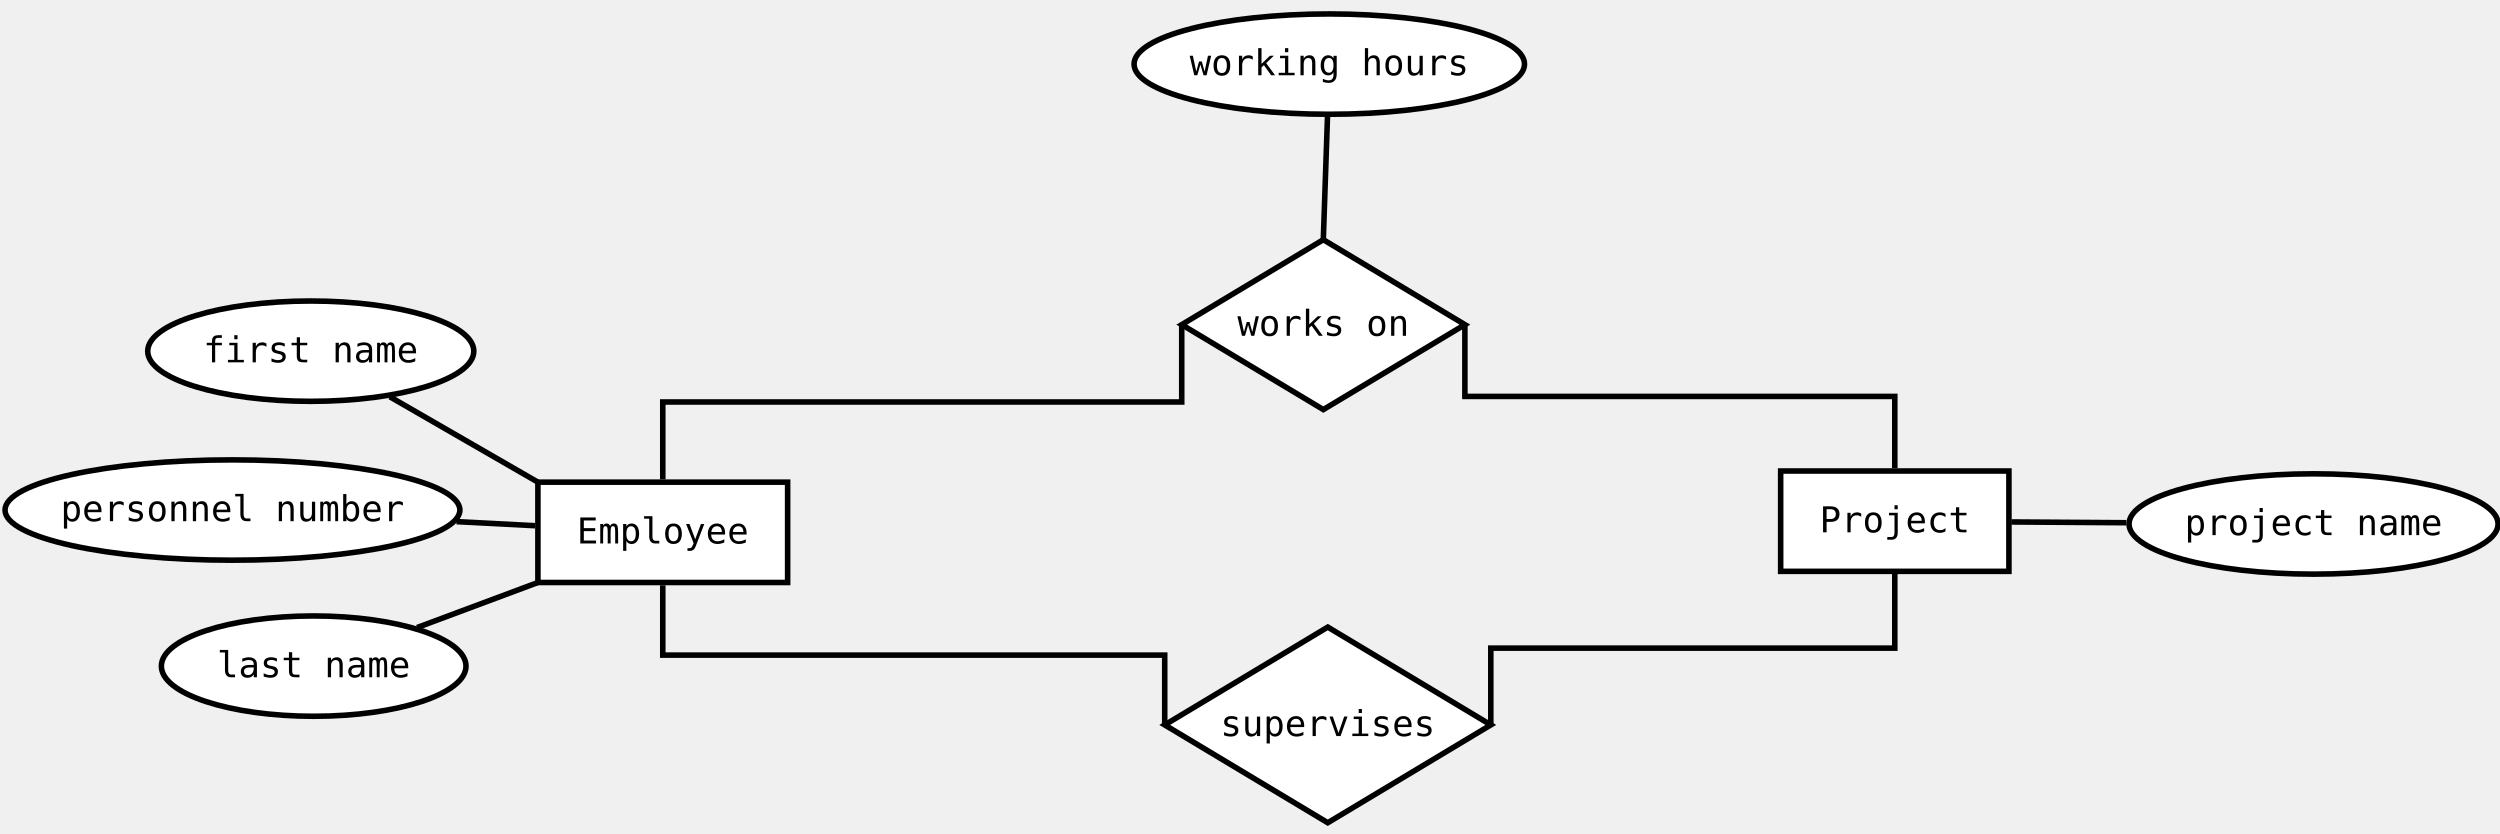
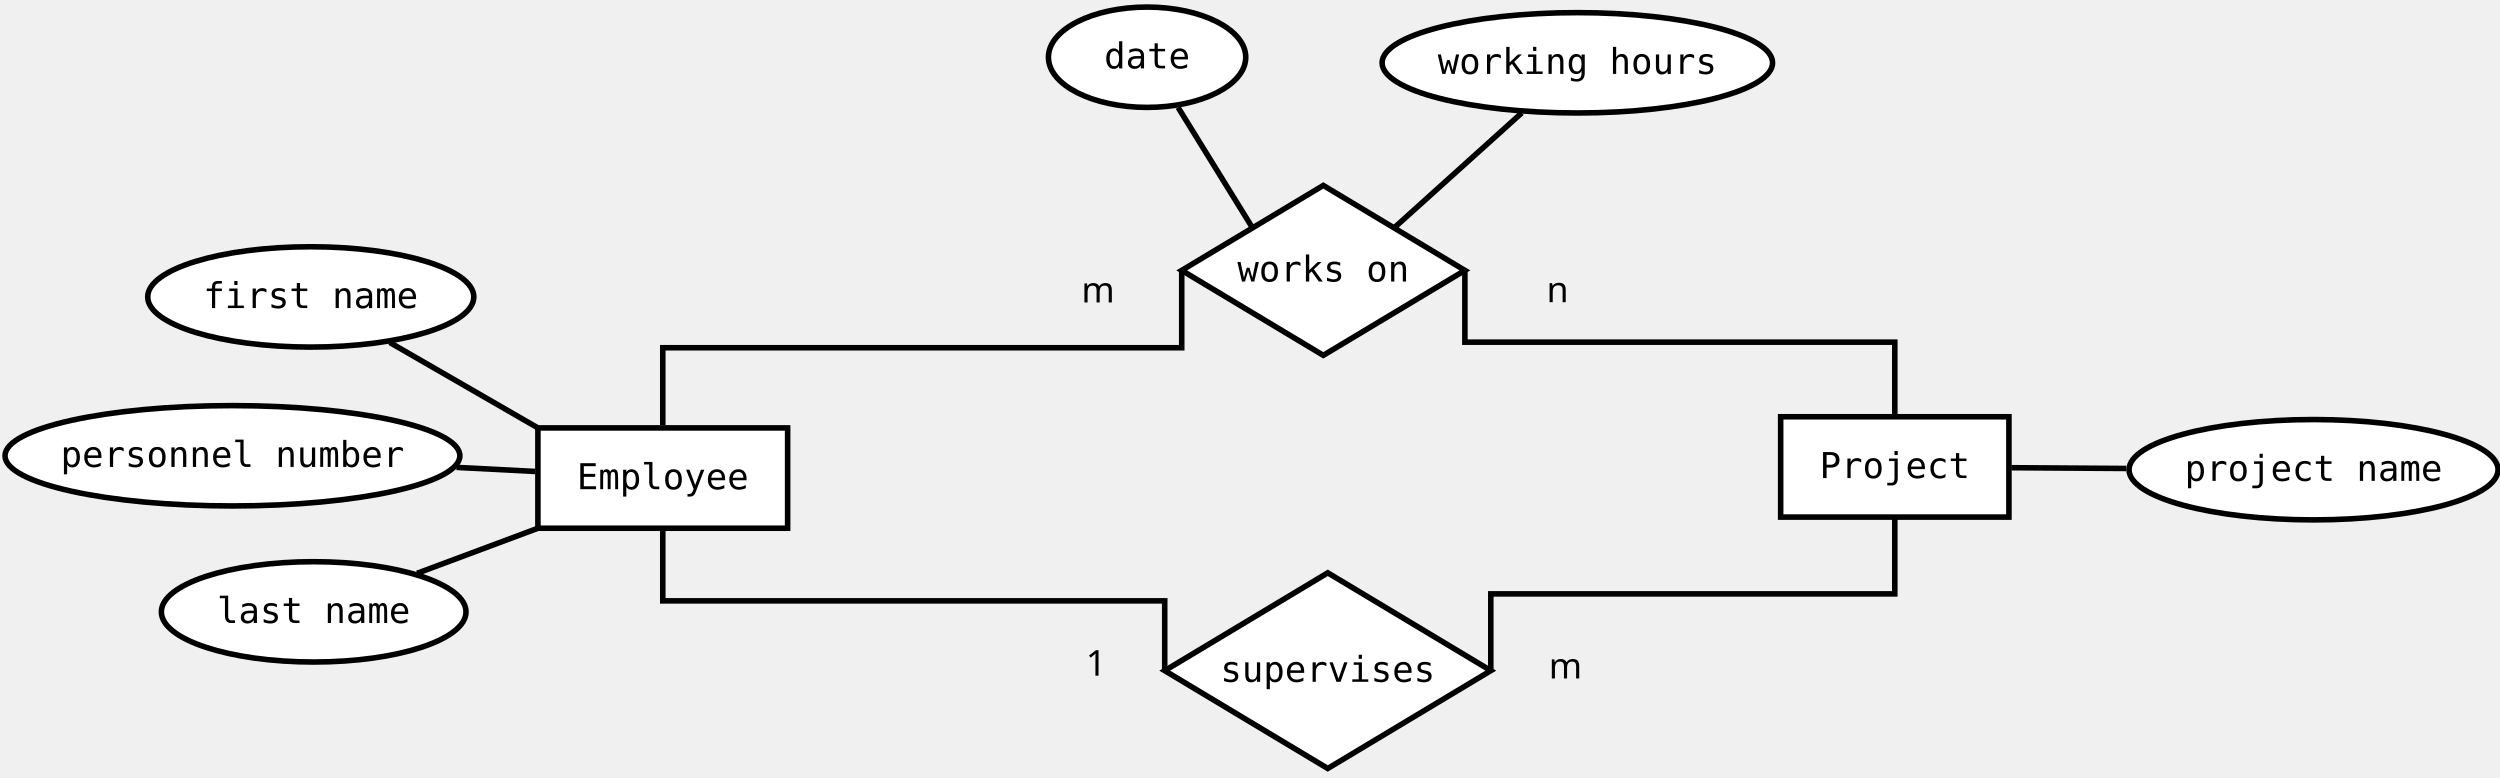
- <svg xmlns="http://www.w3.org/2000/svg" width="45cm" height="15cm" viewBox="-206 31 897 293">
+ <svg xmlns="http://www.w3.org/2000/svg" width="45cm" height="14cm" viewBox="-206 49 897 276">
  <g>
    <rect style="fill: #ffffff" x="-13" y="201" width="89.6" height="36" />
    <rect style="fill: none; fill-opacity:0; stroke-width: 2; stroke: #000000" x="-13" y="201" width="89.6" height="36" />
    <text font-size="12.8" style="fill: #000000;text-anchor:middle;font-family:monospace;font-style:normal;font-weight:normal" x="31.8" y="223">Employee</text>
  </g>
  <g>
    <ellipse style="fill: #ffffff" cx="-94.5" cy="154" rx="58.5" ry="18" />
    <ellipse style="fill: none; fill-opacity:0; stroke-width: 2; stroke: #000000" cx="-94.5" cy="154" rx="58.5" ry="18" />
    <text font-size="12.8" style="fill: #000000;text-anchor:middle;font-family:monospace;font-style:normal;font-weight:normal" x="-94.5" y="158">first name</text>
  </g>
  <g>
    <ellipse style="fill: #ffffff" cx="-93.45" cy="267" rx="54.65" ry="18" />
    <ellipse style="fill: none; fill-opacity:0; stroke-width: 2; stroke: #000000" cx="-93.45" cy="267" rx="54.65" ry="18" />
    <text font-size="12.8" style="fill: #000000;text-anchor:middle;font-family:monospace;font-style:normal;font-weight:normal" x="-93.45" y="271">last name</text>
  </g>
  <g>
    <ellipse style="fill: #ffffff" cx="-122.6" cy="211" rx="81.6" ry="18" />
    <ellipse style="fill: none; fill-opacity:0; stroke-width: 2; stroke: #000000" cx="-122.6" cy="211" rx="81.6" ry="18" />
    <text font-size="12.8" style="fill: #000000;text-anchor:middle;font-family:monospace;font-style:normal;font-weight:normal" x="-122.6" y="215">personnel number</text>
  </g>
  <line style="fill: none; fill-opacity:0; stroke-width: 2; stroke: #000000" x1="-66.126" y1="170.363" x2="-13" y2="201" />
  <line style="fill: none; fill-opacity:0; stroke-width: 2; stroke: #000000" x1="-56.348" y1="253.165" x2="-13" y2="237" />
  <line style="fill: none; fill-opacity:0; stroke-width: 2; stroke: #000000" x1="-42.196" y1="215.166" x2="-14.009" y2="216.626" />
  <g>
    <rect style="fill: #ffffff" x="432.9" y="197" width="81.9" height="36" />
    <rect style="fill: none; fill-opacity:0; stroke-width: 2; stroke: #000000" x="432.9" y="197" width="81.9" height="36" />
    <text font-size="12.8" style="fill: #000000;text-anchor:middle;font-family:monospace;font-style:normal;font-weight:normal" x="473.85" y="219">Project</text>
  </g>
  <g>
    <ellipse style="fill: #ffffff" cx="624.1" cy="216" rx="66.2" ry="18" />
    <ellipse style="fill: none; fill-opacity:0; stroke-width: 2; stroke: #000000" cx="624.1" cy="216" rx="66.2" ry="18" />
    <text font-size="12.8" style="fill: #000000;text-anchor:middle;font-family:monospace;font-style:normal;font-weight:normal" x="624.1" y="220">project name</text>
  </g>
  <line style="fill: none; fill-opacity:0; stroke-width: 2; stroke: #000000" x1="556.926" y1="215.553" x2="515.668" y2="215.278" />
  <g>
    <polygon style="fill: #ffffff" points="218,144.48 268.8,114 319.6,144.48 268.8,174.96 " />
    <polygon style="fill: none; fill-opacity:0; stroke-width: 2; stroke: #000000" points="218,144.48 268.8,114 319.6,144.48 268.8,174.96 " />
    <text font-size="12.8" style="fill: #000000;text-anchor:end;font-family:monospace;font-style:normal;font-weight:normal" x="212" y="138.48" />
    <text font-size="12.8" style="fill: #000000;text-anchor:start;font-family:monospace;font-style:normal;font-weight:normal" x="325.6" y="138.48" />
    <text font-size="12.8" style="fill: #000000;text-anchor:middle;font-family:monospace;font-style:normal;font-weight:normal" x="268.8" y="148.48">works on</text>
  </g>
  <g>
    <polygon style="fill: #ffffff" points="211.9,288.1 270.4,253 328.9,288.1 270.4,323.2 " />
    <polygon style="fill: none; fill-opacity:0; stroke-width: 2; stroke: #000000" points="211.9,288.1 270.4,253 328.9,288.1 270.4,323.2 " />
    <text font-size="12.8" style="fill: #000000;text-anchor:end;font-family:monospace;font-style:normal;font-weight:normal" x="205.9" y="282.1" />
    <text font-size="12.8" style="fill: #000000;text-anchor:start;font-family:monospace;font-style:normal;font-weight:normal" x="334.9" y="282.1" />
    <text font-size="12.8" style="fill: #000000;text-anchor:middle;font-family:monospace;font-style:normal;font-weight:normal" x="270.4" y="292.1">supervises</text>
  </g>
  <g>
-     <ellipse style="fill: #ffffff" cx="270.95" cy="51" rx="70.05" ry="18" />
-     <ellipse style="fill: none; fill-opacity:0; stroke-width: 2; stroke: #000000" cx="270.95" cy="51" rx="70.05" ry="18" />
-     <text font-size="12.8" style="fill: #000000;text-anchor:middle;font-family:monospace;font-style:normal;font-weight:normal" x="270.95" y="55">working hours</text>
+     <ellipse style="fill: #ffffff" cx="359.95" cy="70" rx="70.05" ry="18" />
+     <ellipse style="fill: none; fill-opacity:0; stroke-width: 2; stroke: #000000" cx="359.95" cy="70" rx="70.05" ry="18" />
+     <text font-size="12.8" style="fill: #000000;text-anchor:middle;font-family:monospace;font-style:normal;font-weight:normal" x="359.95" y="74">working hours</text>
  </g>
-   <line style="fill: none; fill-opacity:0; stroke-width: 2; stroke: #000000" x1="270.302" y1="69.98" x2="268.8" y2="114" />
+   <line style="fill: none; fill-opacity:0; stroke-width: 2; stroke: #000000" x1="340.013" y1="87.963" x2="294.2" y2="129.24" />
  <polyline style="fill: none; fill-opacity:0; stroke-width: 2; stroke: #000000" points="31.8,238.009 31.8,263.055 211.9,263.055 211.9,288.1 " />
  <polyline style="fill: none; fill-opacity:0; stroke-width: 2; stroke: #000000" points="31.8,199.991 31.8,172.235 218,172.235 218,144.48 " />
  <polyline style="fill: none; fill-opacity:0; stroke-width: 2; stroke: #000000" points="319.6,144.48 319.6,170.235 473.85,170.235 473.85,195.991 " />
  <polyline style="fill: none; fill-opacity:0; stroke-width: 2; stroke: #000000" points="473.85,233 473.85,260.55 328.9,260.55 328.9,288.1 " />
+   <text font-size="12.8" style="fill: #000000;text-anchor:start;font-family:sans-serif;font-style:normal;font-weight:normal" x="182" y="156">
+     <tspan x="182" y="156">m</tspan>
+   </text>
+   <text font-size="12.8" style="fill: #000000;text-anchor:start;font-family:sans-serif;font-style:normal;font-weight:normal" x="348.9" y="155.9">
+     <tspan x="348.9" y="155.9">n</tspan>
+     <tspan x="348.9" y="171.9" />
+   </text>
+   <text font-size="12.8" style="fill: #000000;text-anchor:start;font-family:sans-serif;font-style:normal;font-weight:normal" x="349.7" y="290.9">
+     <tspan x="349.7" y="290.9">m</tspan>
+   </text>
+   <text font-size="12.8" style="fill: #000000;text-anchor:start;font-family:sans-serif;font-style:normal;font-weight:normal" x="183.6" y="289.9">
+     <tspan x="183.6" y="289.9">1</tspan>
+   </text>
+   <g>
+     <ellipse style="fill: #ffffff" cx="205.575" cy="68" rx="35.4" ry="18" />
+     <ellipse style="fill: none; fill-opacity:0; stroke-width: 2; stroke: #000000" cx="205.575" cy="68" rx="35.4" ry="18" />
+     <text font-size="12.8" style="fill: #000000;text-anchor:middle;font-family:monospace;font-style:normal;font-weight:normal" x="205.575" y="72">date</text>
+   </g>
+   <line style="fill: none; fill-opacity:0; stroke-width: 2; stroke: #000000" x1="216.703" y1="86.016" x2="243.4" y2="129.24" />
</svg>
